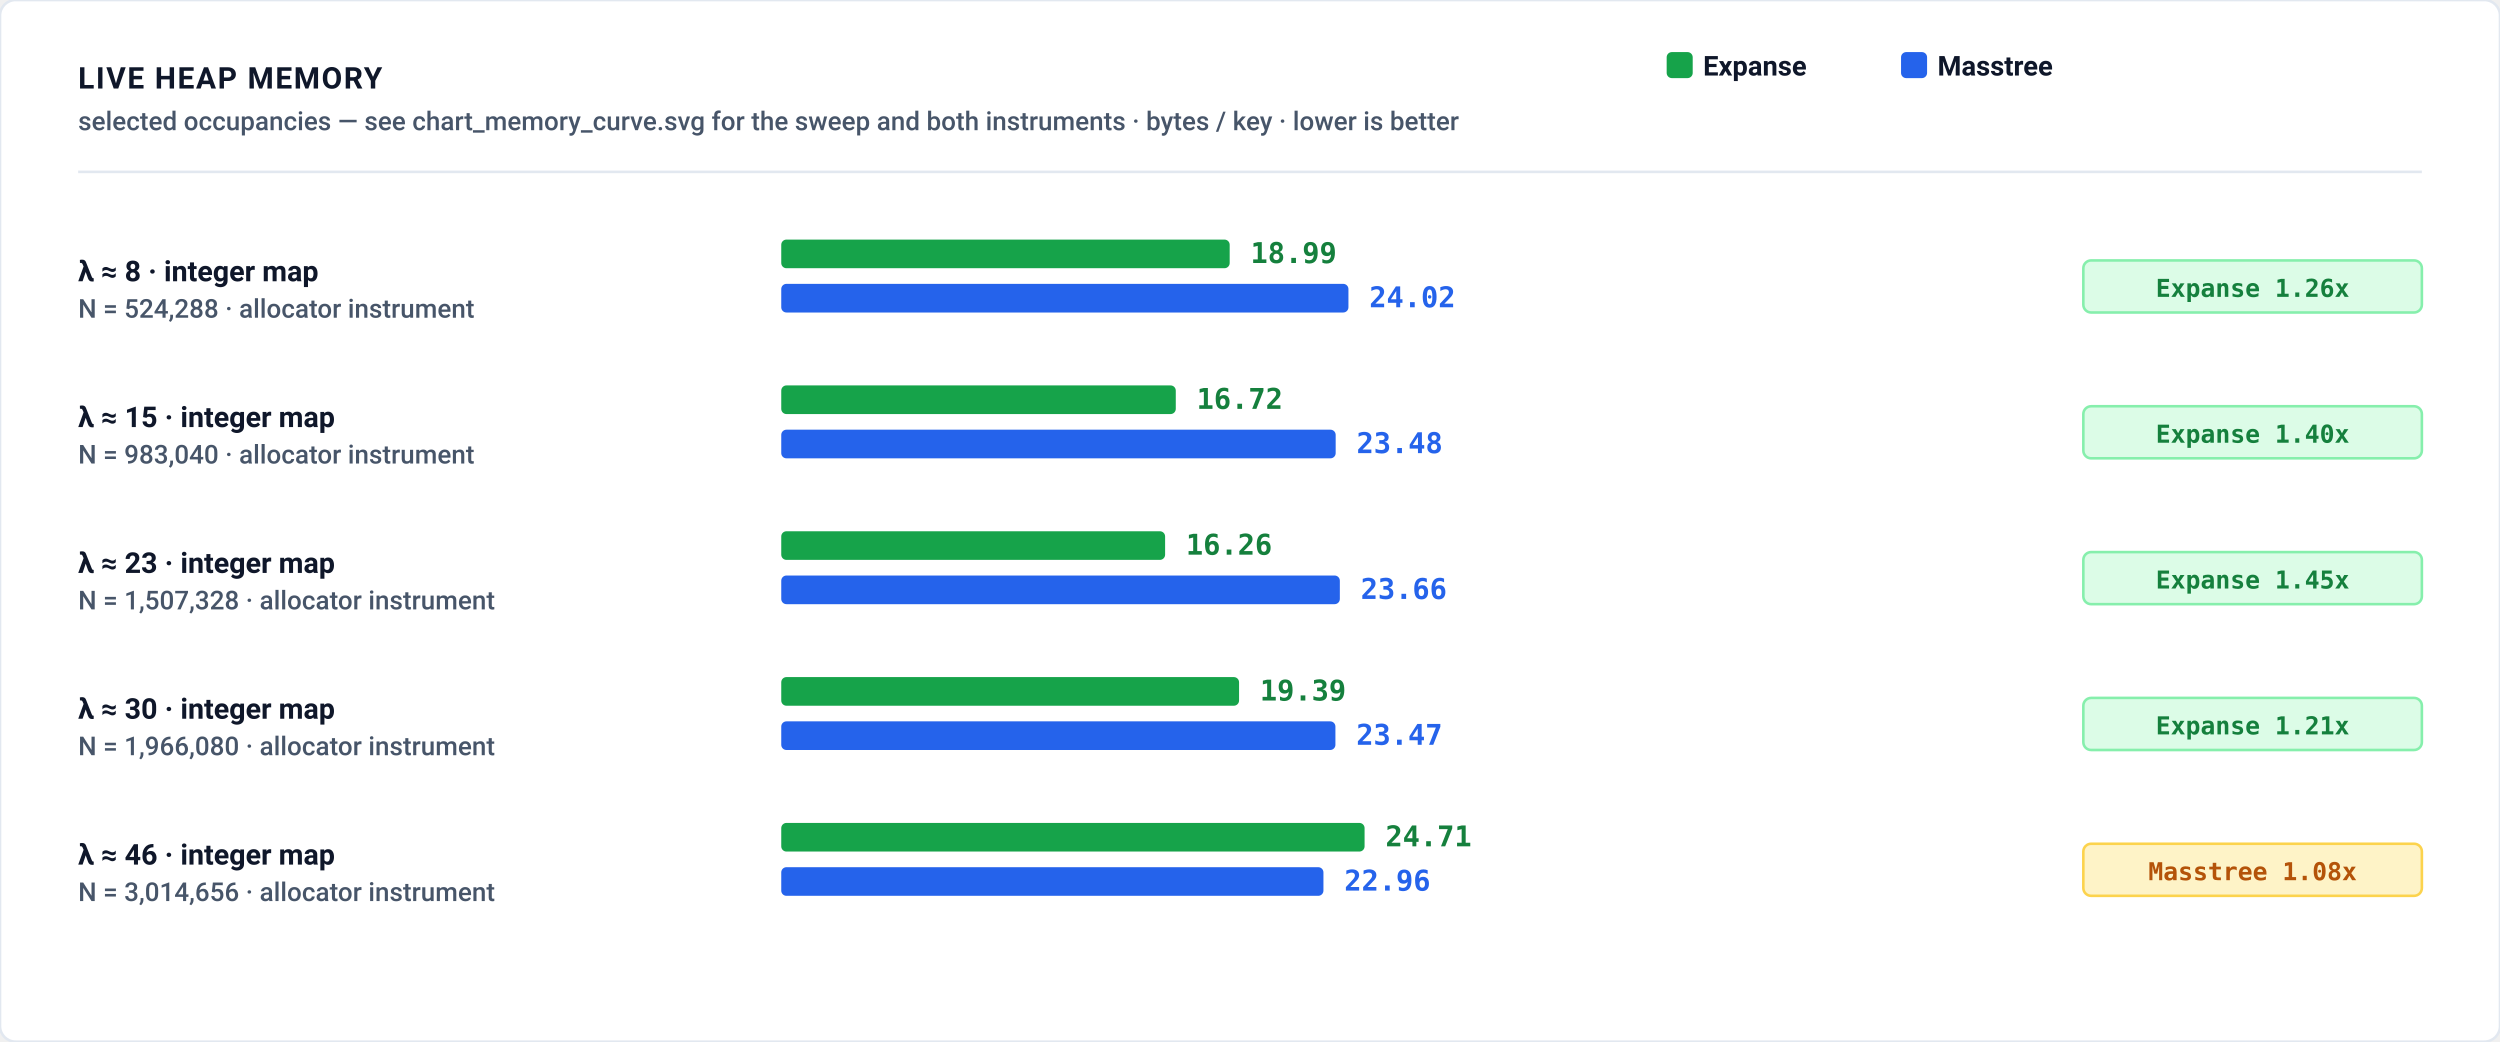
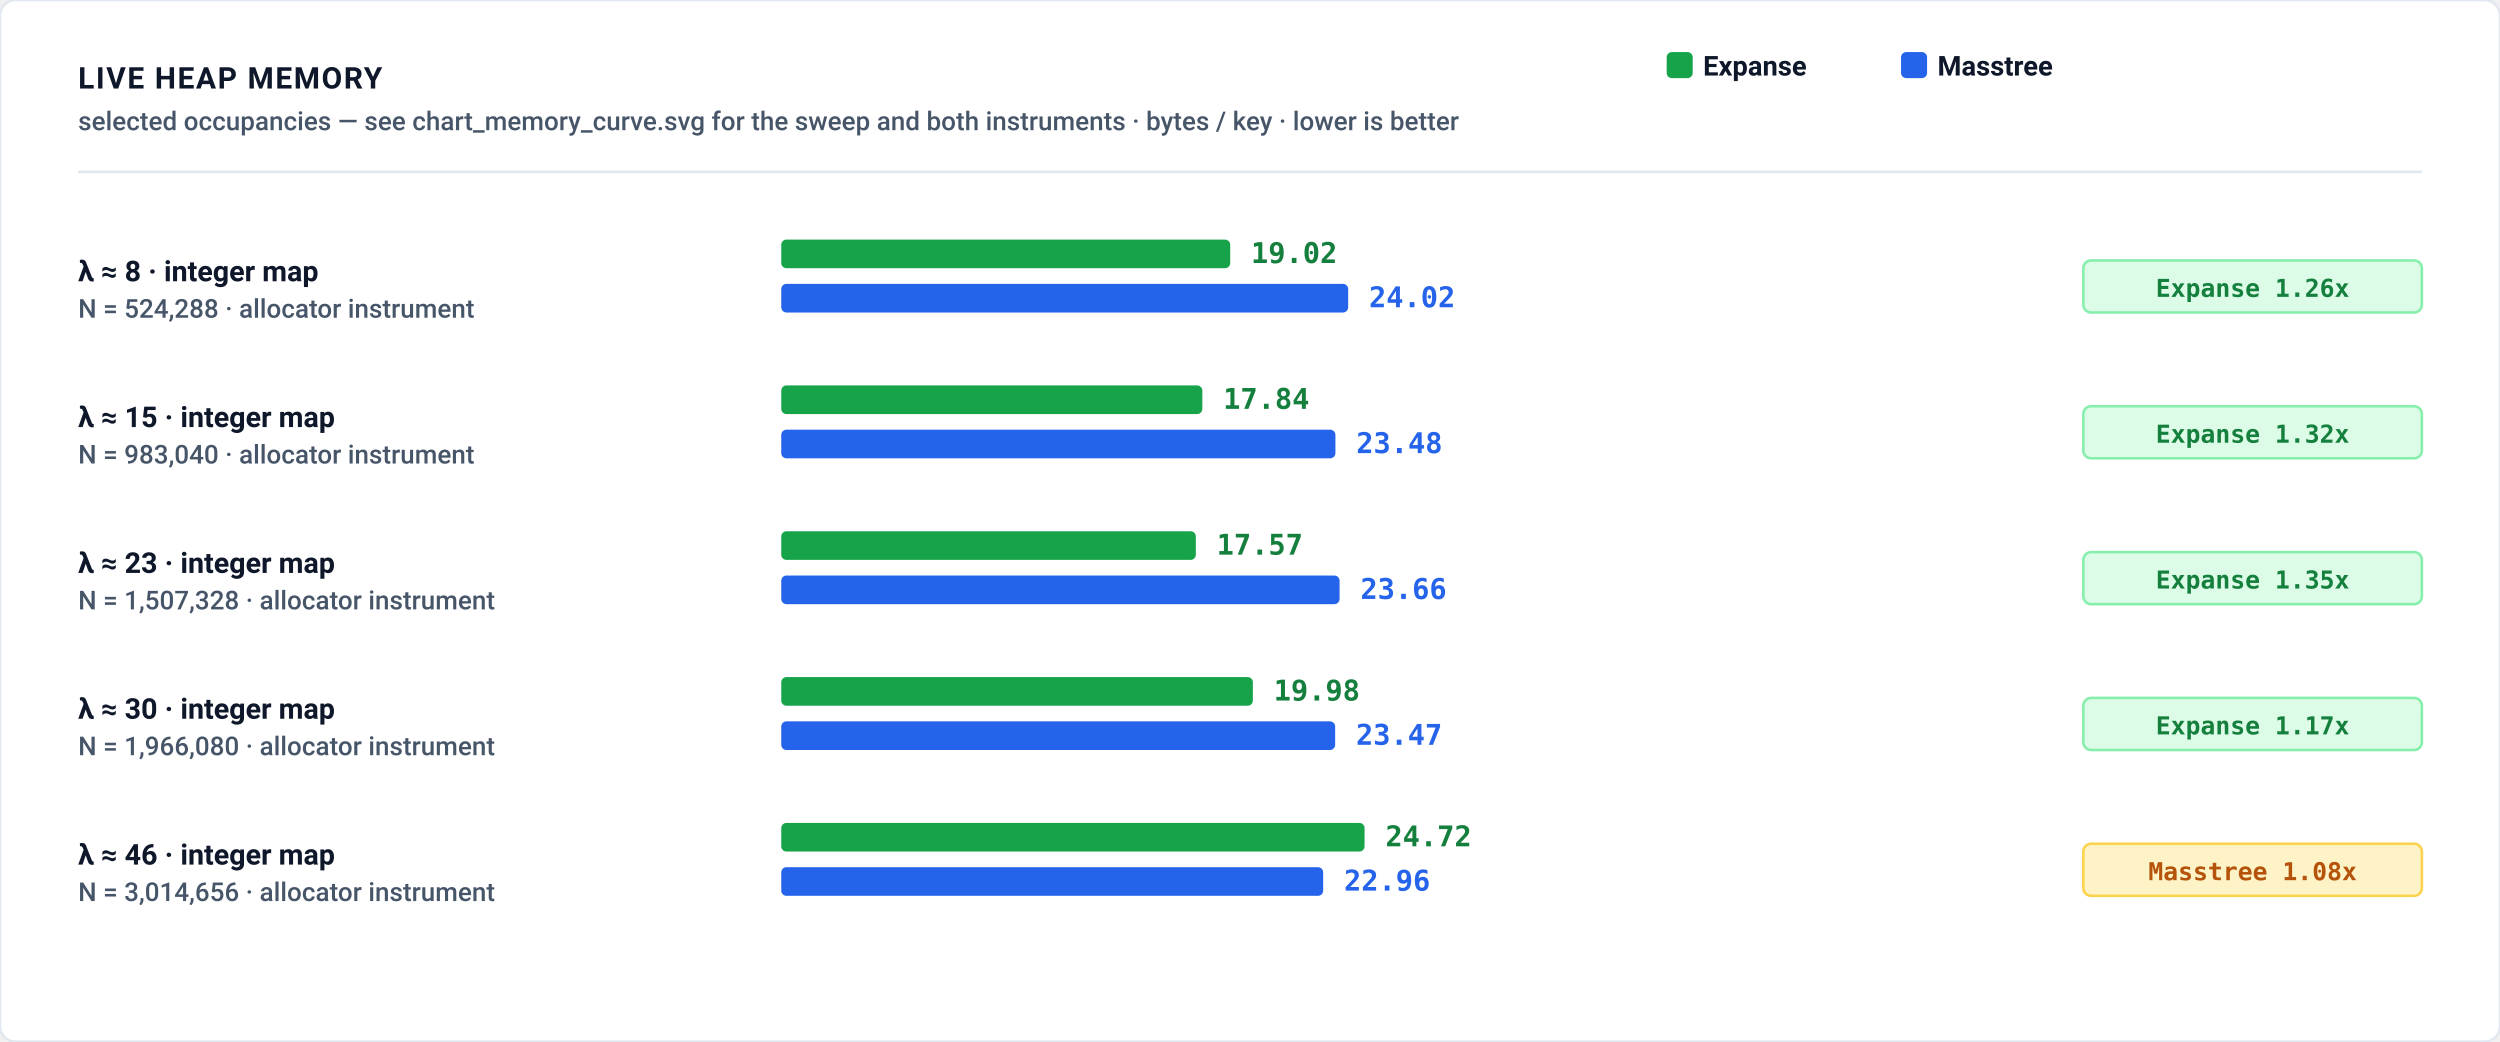
<svg xmlns="http://www.w3.org/2000/svg" role="img" viewBox="0 0 960 400" width="100%" height="100%">
  <defs>
    <style>
      .bg { fill: #ffffff; }
      .border { stroke: #e2e8f0; stroke-width: 1px; fill: none; }
      .grid { stroke: #f1f5f9; stroke-width: 1px; stroke-dasharray: 2,3; }
      .axis { stroke: #cbd5e1; stroke-width: 1.5px; }
      .divider { stroke: #e2e8f0; stroke-width: 1px; }

      .t-title { font-family: -apple-system, BlinkMacSystemFont, "Segoe UI", Roboto, Helvetica, Arial, sans-serif; font-size: 11.5px; font-weight: 700; letter-spacing: 0.6px; fill: #0f172a; text-transform: uppercase; }
      .t-sub { font-family: -apple-system, BlinkMacSystemFont, "Segoe UI", Roboto, Helvetica, Arial, sans-serif; font-size: 10px; font-weight: 500; fill: #475569; }
      .t-unit { font-family: ui-monospace, SFMono-Regular, Menlo, Monaco, Consolas, monospace; font-size: 10px; font-weight: 600; fill: #475569; }
      .t-axis-label { font-family: ui-monospace, SFMono-Regular, Menlo, Monaco, Consolas, monospace; font-size: 9.5px; font-weight: 500; fill: #64748b; }
      .t-bar-label { font-family: -apple-system, BlinkMacSystemFont, "Segoe UI", Roboto, Helvetica, Arial, sans-serif; font-size: 11px; font-weight: 700; fill: #0f172a; }
      .t-legend { font-family: -apple-system, BlinkMacSystemFont, "Segoe UI", Roboto, Helvetica, Arial, sans-serif; font-size: 10.5px; font-weight: 600; fill: #0f172a; }

      .t-val-accent { font-family: ui-monospace, SFMono-Regular, Menlo, Monaco, Consolas, monospace; font-size: 11px; font-weight: 700; fill: #15803d; }
      .t-val-blue { font-family: ui-monospace, SFMono-Regular, Menlo, Monaco, Consolas, monospace; font-size: 11px; font-weight: 600; fill: #2563eb; }
      .t-note { font-family: -apple-system, BlinkMacSystemFont, "Segoe UI", Roboto, Helvetica, Arial, sans-serif; font-size: 9.5px; font-weight: 500; fill: #64748b; }

      .b-expanse { fill: #16a34a; }
      .b-art { fill: #2563eb; }
      .b-masstree { fill: #2563eb; }
      .b-btree { fill: #d97706; }
      .b-hashmap { fill: #7c3aed; }

      .badge-win { fill: #dcfce7; stroke: #86efac; stroke-width: 1px; }
      .badge-win-text { font-family: ui-monospace, SFMono-Regular, Menlo, Monaco, Consolas, monospace; font-size: 9.5px; font-weight: 700; fill: #15803d; text-anchor: middle; }
      .badge-loss { fill: #fef3c7; stroke: #fcd34d; stroke-width: 1px; }
      .badge-loss-text { font-family: ui-monospace, SFMono-Regular, Menlo, Monaco, Consolas, monospace; font-size: 9.5px; font-weight: 700; fill: #b45309; text-anchor: middle; }

      @media (prefers-color-scheme: dark) {
        .bg { fill: #0d1117; }
        .border { stroke: #30363d; }
        .grid { stroke: #21262d; }
        .axis { stroke: #484f58; }
        .divider { stroke: #21262d; }
        .t-title { fill: #f0f6fc; }
        .t-sub { fill: #94a3b8; }
        .t-unit { fill: #94a3b8; }
        .t-axis-label { fill: #94a3b8; }
        .t-bar-label { fill: #f8fafc; }
        .t-legend { fill: #f8fafc; }
        .t-val-accent { fill: #4ade80; }
        .t-val-blue { fill: #38bdf8; }
        .t-note { fill: #94a3b8; }
        .b-expanse { fill: #22c55e; }
        .b-art { fill: #3b82f6; }
        .b-masstree { fill: #3b82f6; }
        .b-btree { fill: #f59e0b; }
        .b-hashmap { fill: #a855f7; }
        .badge-win { fill: #052e16; stroke: #166534; }
        .badge-win-text { fill: #4ade80; }
        .badge-loss { fill: #451a03; stroke: #92400e; }
        .badge-loss-text { fill: #fbbf24; }
      }

      :root[data-theme="dark"] .bg, [data-theme="dark"] .bg { fill: #0d1117; }
      :root[data-theme="dark"] .border, [data-theme="dark"] .border { stroke: #30363d; }
      :root[data-theme="dark"] .grid, [data-theme="dark"] .grid { stroke: #21262d; }
      :root[data-theme="dark"] .axis, [data-theme="dark"] .axis { stroke: #484f58; }
      :root[data-theme="dark"] .divider, [data-theme="dark"] .divider { stroke: #21262d; }
      :root[data-theme="dark"] .t-title, [data-theme="dark"] .t-title { fill: #f0f6fc; }
      :root[data-theme="dark"] .t-sub, [data-theme="dark"] .t-sub { fill: #94a3b8; }
      :root[data-theme="dark"] .t-unit, [data-theme="dark"] .t-unit { fill: #94a3b8; }
      :root[data-theme="dark"] .t-axis-label, [data-theme="dark"] .t-axis-label { fill: #94a3b8; }
      :root[data-theme="dark"] .t-bar-label, [data-theme="dark"] .t-bar-label { fill: #f8fafc; }
      :root[data-theme="dark"] .t-legend, [data-theme="dark"] .t-legend { fill: #f8fafc; }
      :root[data-theme="dark"] .t-val-accent, [data-theme="dark"] .t-val-accent { fill: #4ade80; }
      :root[data-theme="dark"] .t-val-blue, [data-theme="dark"] .t-val-blue { fill: #38bdf8; }
      :root[data-theme="dark"] .t-note, [data-theme="dark"] .t-note { fill: #94a3b8; }
      :root[data-theme="dark"] .b-expanse, [data-theme="dark"] .b-expanse { fill: #22c55e; }
      :root[data-theme="dark"] .b-art, [data-theme="dark"] .b-art { fill: #3b82f6; }
      :root[data-theme="dark"] .b-masstree, [data-theme="dark"] .b-masstree { fill: #3b82f6; }
      :root[data-theme="dark"] .b-btree, [data-theme="dark"] .b-btree { fill: #f59e0b; }
      :root[data-theme="dark"] .b-hashmap, [data-theme="dark"] .b-hashmap { fill: #a855f7; }
      :root[data-theme="dark"] .badge-win, [data-theme="dark"] .badge-win { fill: #052e16; stroke: #166534; }
      :root[data-theme="dark"] .badge-win-text, [data-theme="dark"] .badge-win-text { fill: #4ade80; }
      :root[data-theme="dark"] .badge-loss, [data-theme="dark"] .badge-loss { fill: #451a03; stroke: #92400e; }
      :root[data-theme="dark"] .badge-loss-text, [data-theme="dark"] .badge-loss-text { fill: #fbbf24; }
    </style>
  </defs>
  <rect width="100%" height="100%" class="bg" rx="6" />
  <rect width="100%" height="100%" class="border" rx="6" />
  <text x="30" y="34" class="t-title">LIVE HEAP MEMORY</text>
  <text x="30" y="50" class="t-sub">selected occupancies — see chart_memory_curve.svg for the sweep and both instruments · bytes / key · lower is better</text>
  <g transform="translate(640, 20)">
    <rect x="0" y="0" width="10" height="10" rx="2" class="b-expanse" />
    <text x="14" y="9" class="t-legend">Expanse</text>
    <rect x="90" y="0" width="10" height="10" rx="2" class="b-masstree" />
    <text x="104" y="9" class="t-legend">Masstree</text>
  </g>
  <line x1="30" y1="66" x2="930" y2="66" class="divider" />
  <text x="30" y="108" class="t-bar-label">λ ≈ 8 · integer map</text>
  <text x="30" y="122" class="t-sub">N = 524,288 · allocator instrument</text>
-   <rect x="300" y="92" width="172.2" height="11" rx="2" class="b-expanse" />
-   <text x="480.2" y="101" class="t-val-accent">18.99</text>
-   <rect x="300" y="109" width="217.8" height="11" rx="2" class="b-masstree" />
-   <text x="525.8" y="118" class="t-val-blue">24.02</text>
+   <rect x="300" y="92" width="172.4" height="11" rx="2" class="b-expanse" />
+   <text x="480.4" y="101" class="t-val-accent">19.02</text>
+   <rect x="300" y="109" width="217.7" height="11" rx="2" class="b-masstree" />
+   <text x="525.7" y="118" class="t-val-blue">24.02</text>
  <rect x="800" y="100" width="130" height="20" rx="3" class="badge-win" />
  <text x="865" y="114" class="badge-win-text">Expanse 1.26x</text>
  <text x="30" y="164" class="t-bar-label">λ ≈ 15 · integer map</text>
  <text x="30" y="178" class="t-sub">N = 983,040 · allocator instrument</text>
-   <rect x="300" y="148" width="151.5" height="11" rx="2" class="b-expanse" />
-   <text x="459.5" y="157" class="t-val-accent">16.72</text>
-   <rect x="300" y="165" width="212.9" height="11" rx="2" class="b-masstree" />
-   <text x="520.9" y="174" class="t-val-blue">23.48</text>
+   <rect x="300" y="148" width="161.7" height="11" rx="2" class="b-expanse" />
+   <text x="469.7" y="157" class="t-val-accent">17.84</text>
+   <rect x="300" y="165" width="212.8" height="11" rx="2" class="b-masstree" />
+   <text x="520.8" y="174" class="t-val-blue">23.48</text>
  <rect x="800" y="156" width="130" height="20" rx="3" class="badge-win" />
-   <text x="865" y="170" class="badge-win-text">Expanse 1.40x</text>
+   <text x="865" y="170" class="badge-win-text">Expanse 1.32x</text>
  <text x="30" y="220" class="t-bar-label">λ ≈ 23 · integer map</text>
  <text x="30" y="234" class="t-sub">N = 1,507,328 · allocator instrument</text>
-   <rect x="300" y="204" width="147.4" height="11" rx="2" class="b-expanse" />
-   <text x="455.4" y="213" class="t-val-accent">16.26</text>
-   <rect x="300" y="221" width="214.5" height="11" rx="2" class="b-masstree" />
-   <text x="522.5" y="230" class="t-val-blue">23.66</text>
+   <rect x="300" y="204" width="159.2" height="11" rx="2" class="b-expanse" />
+   <text x="467.2" y="213" class="t-val-accent">17.57</text>
+   <rect x="300" y="221" width="214.4" height="11" rx="2" class="b-masstree" />
+   <text x="522.4" y="230" class="t-val-blue">23.66</text>
  <rect x="800" y="212" width="130" height="20" rx="3" class="badge-win" />
-   <text x="865" y="226" class="badge-win-text">Expanse 1.45x</text>
+   <text x="865" y="226" class="badge-win-text">Expanse 1.35x</text>
  <text x="30" y="276" class="t-bar-label">λ ≈ 30 · integer map</text>
  <text x="30" y="290" class="t-sub">N = 1,966,080 · allocator instrument</text>
-   <rect x="300" y="260" width="175.8" height="11" rx="2" class="b-expanse" />
-   <text x="483.8" y="269" class="t-val-accent">19.39</text>
-   <rect x="300" y="277" width="212.8" height="11" rx="2" class="b-masstree" />
-   <text x="520.8" y="286" class="t-val-blue">23.47</text>
+   <rect x="300" y="260" width="181.1" height="11" rx="2" class="b-expanse" />
+   <text x="489.1" y="269" class="t-val-accent">19.98</text>
+   <rect x="300" y="277" width="212.7" height="11" rx="2" class="b-masstree" />
+   <text x="520.7" y="286" class="t-val-blue">23.47</text>
  <rect x="800" y="268" width="130" height="20" rx="3" class="badge-win" />
-   <text x="865" y="282" class="badge-win-text">Expanse 1.21x</text>
+   <text x="865" y="282" class="badge-win-text">Expanse 1.17x</text>
  <text x="30" y="332" class="t-bar-label">λ ≈ 46 · integer map</text>
  <text x="30" y="346" class="t-sub">N = 3,014,656 · allocator instrument</text>
  <rect x="300" y="316" width="224.0" height="11" rx="2" class="b-expanse" />
-   <text x="532.0" y="325" class="t-val-accent">24.71</text>
-   <rect x="300" y="333" width="208.2" height="11" rx="2" class="b-masstree" />
-   <text x="516.2" y="342" class="t-val-blue">22.96</text>
+   <text x="532.0" y="325" class="t-val-accent">24.72</text>
+   <rect x="300" y="333" width="208.1" height="11" rx="2" class="b-masstree" />
+   <text x="516.1" y="342" class="t-val-blue">22.96</text>
  <rect x="800" y="324" width="130" height="20" rx="3" class="badge-loss" />
  <text x="865" y="338" class="badge-loss-text">Masstree 1.08x</text>
</svg>
